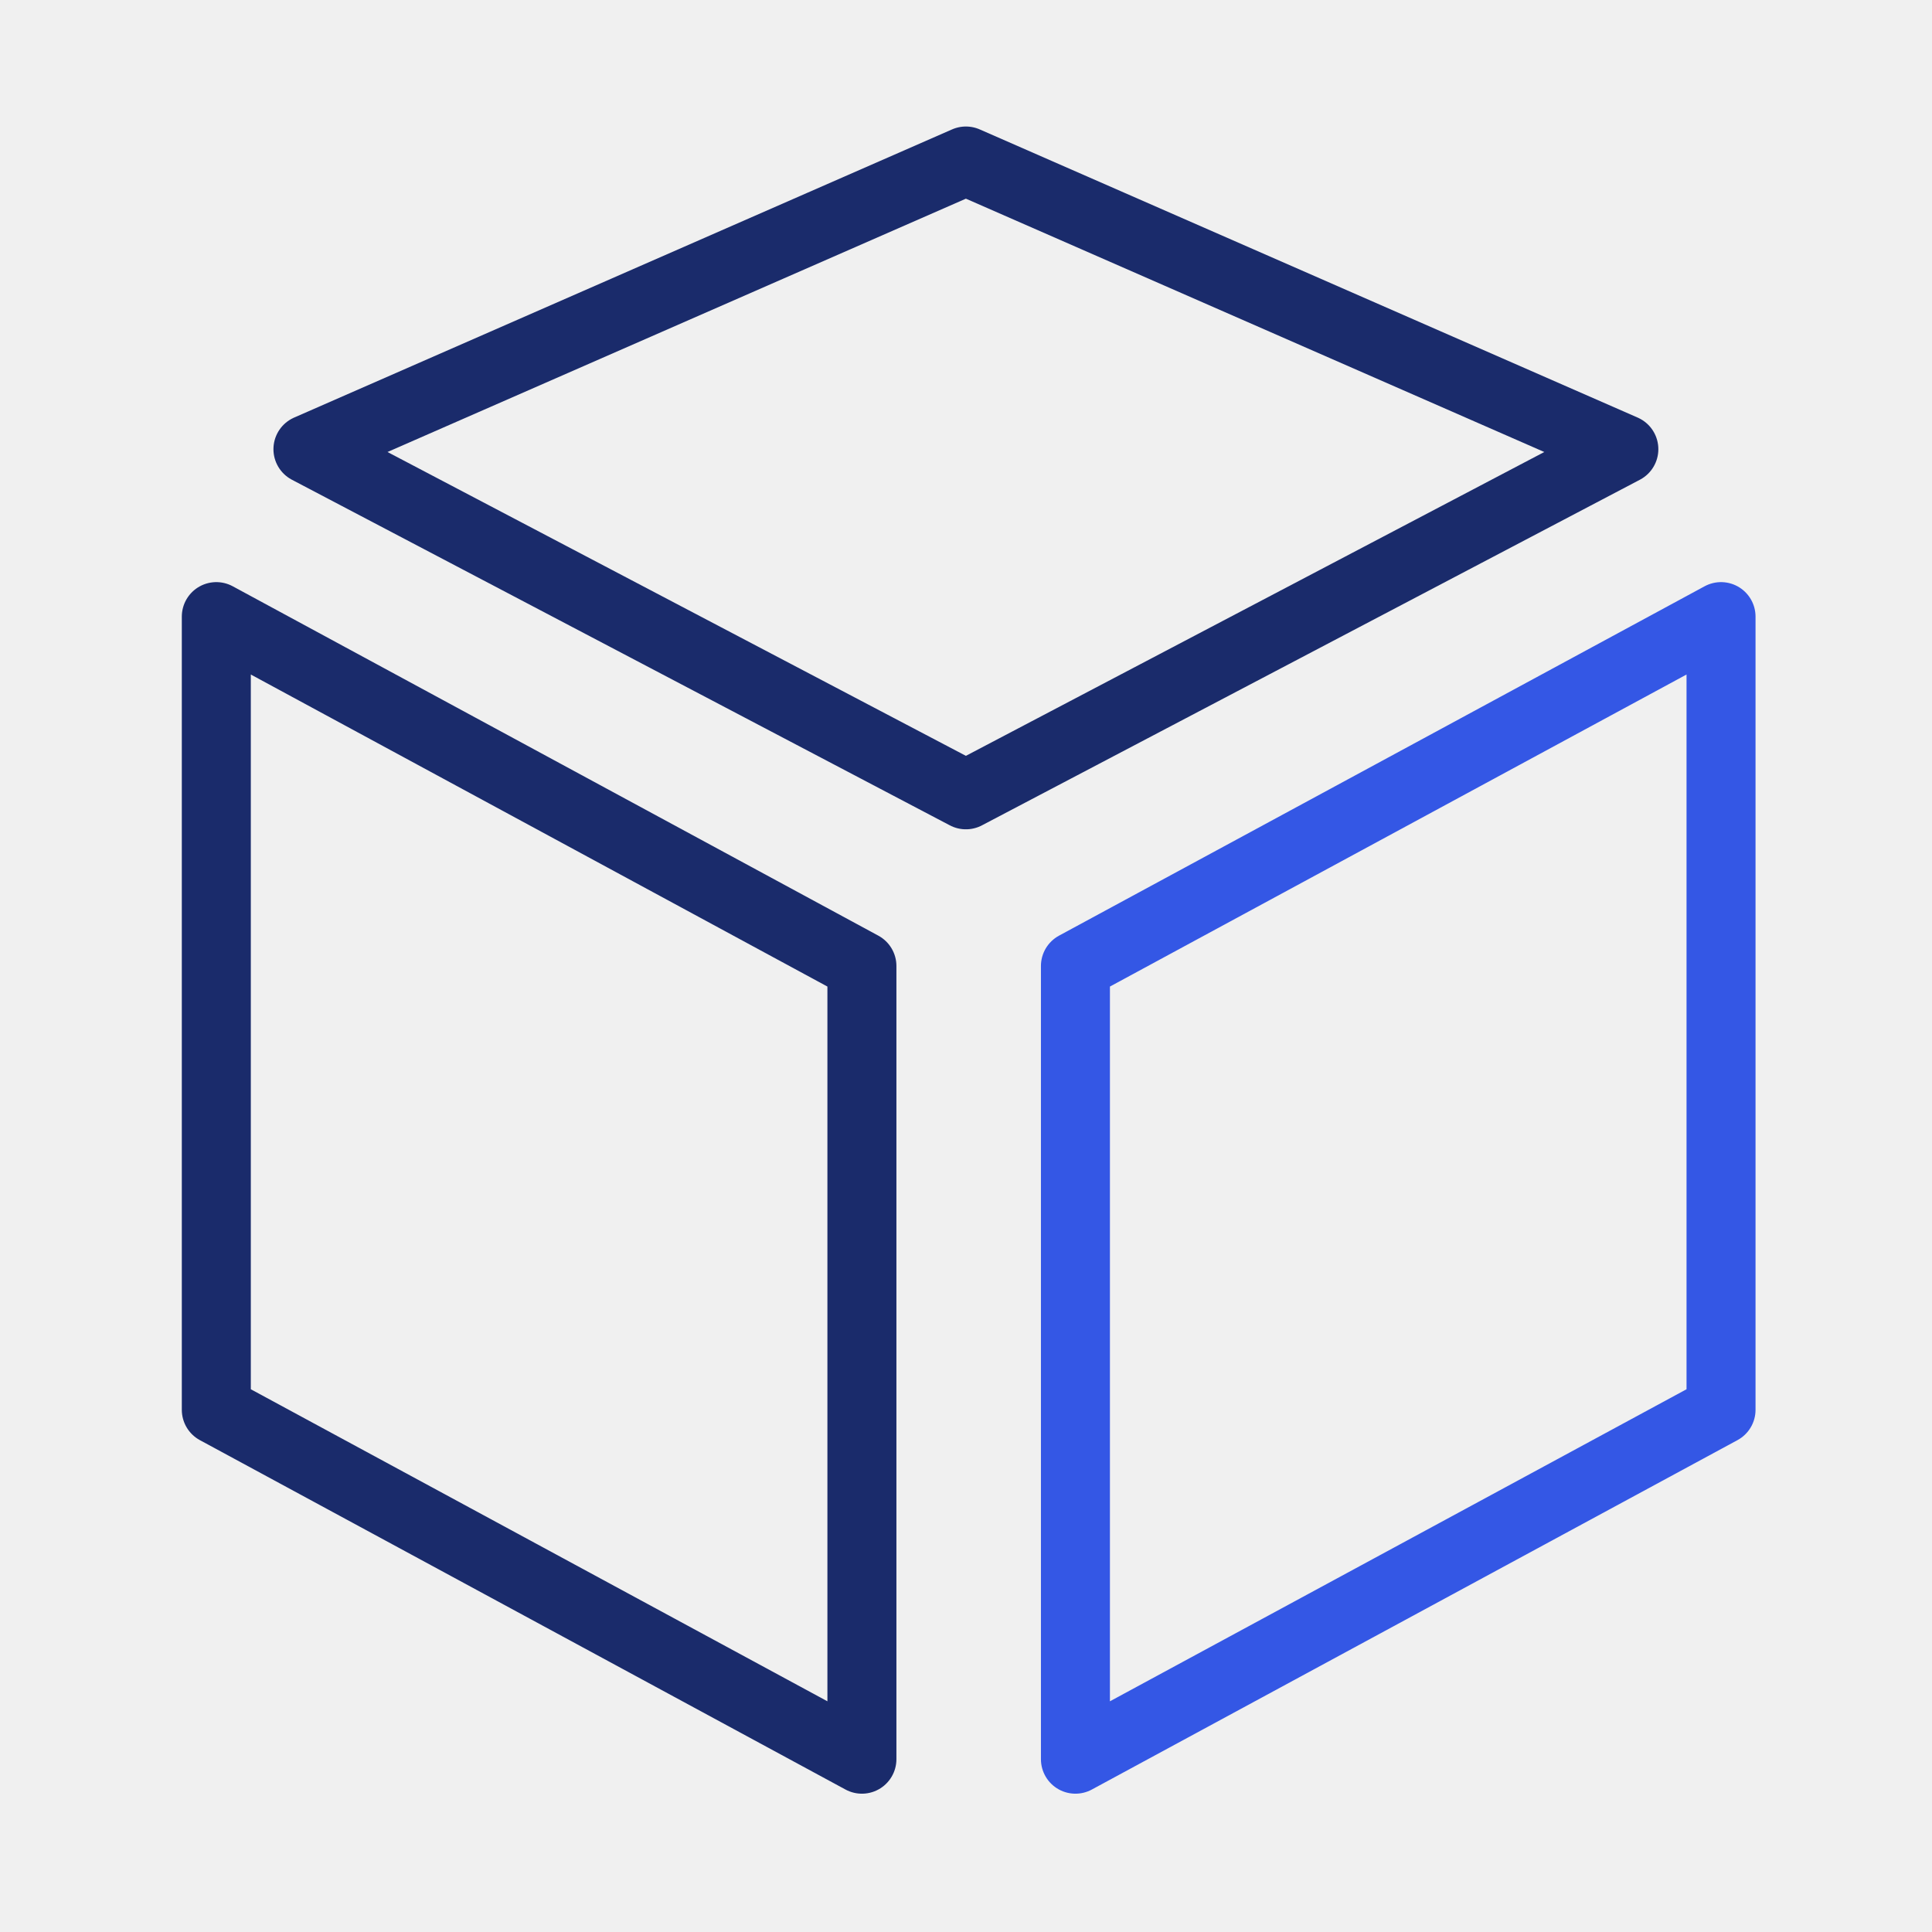
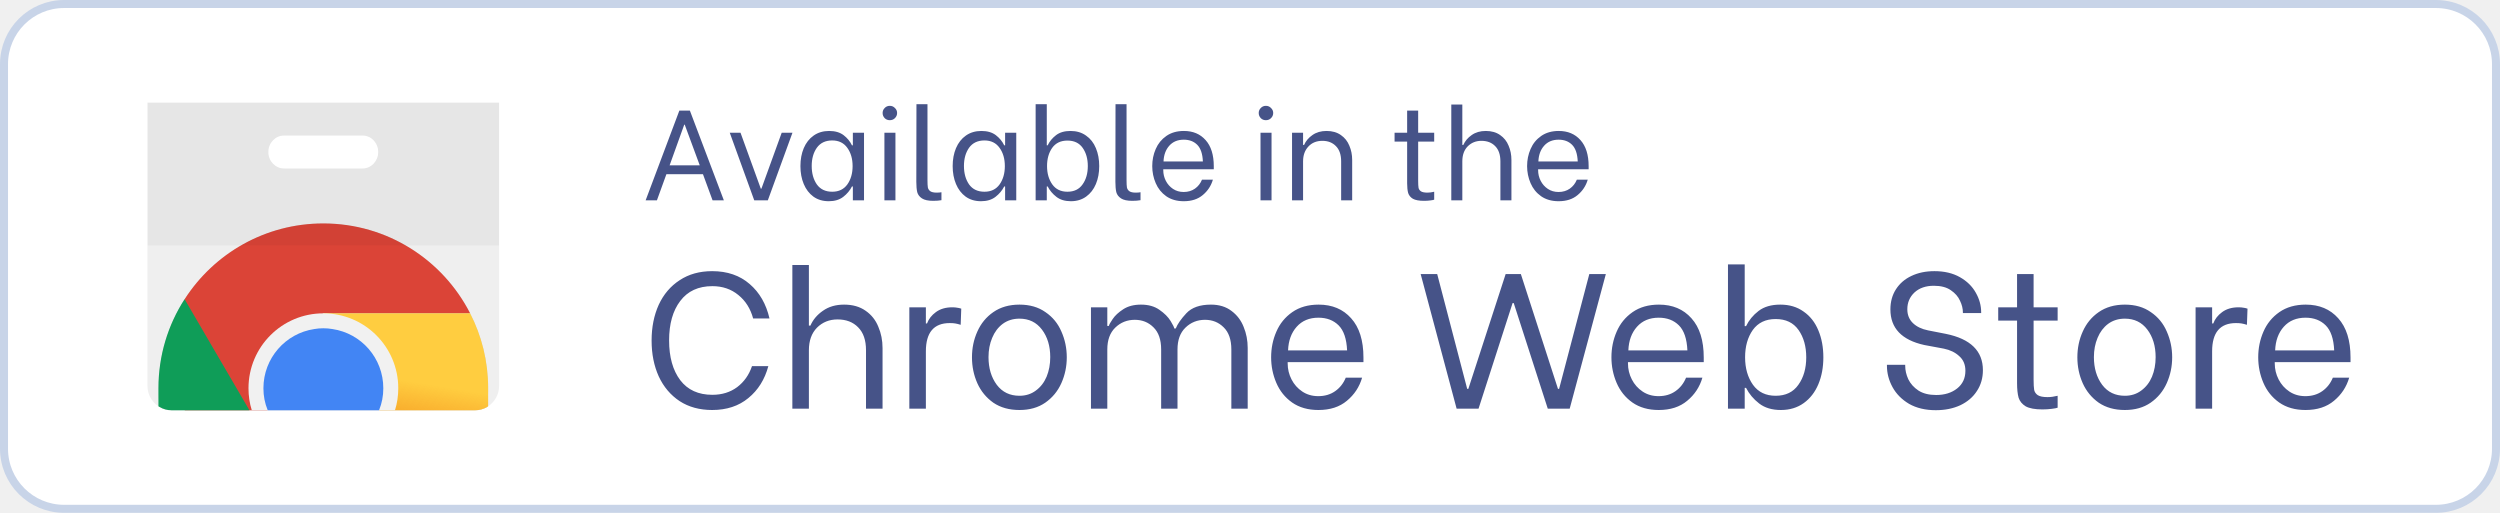
- <svg xmlns="http://www.w3.org/2000/svg" width="56" height="56" viewBox="0 0 56 56" fill="none">
-   <path d="M6.27 17.873V40.864L24.983 50.991V28L6.27 17.873Z" stroke="#1A2B6B" stroke-width="2" stroke-miterlimit="10" stroke-linecap="round" stroke-linejoin="round" />
-   <path d="M49.885 17.873V40.864L31.172 50.991V28L49.885 17.873Z" stroke="#3457E5" stroke-width="2" stroke-miterlimit="10" stroke-linecap="round" stroke-linejoin="round" />
-   <path d="M27.997 4.667L8.926 13.02L27.997 23.038L47.068 13.02L27.997 4.667Z" stroke="#1A2B6B" stroke-width="2" stroke-miterlimit="10" stroke-linecap="round" stroke-linejoin="round" />
+ <svg xmlns="http://www.w3.org/2000/svg" width="312" height="64" viewBox="0 0 312 64" fill="none">
+   <rect x="0.5" y="0.5" width="311" height="63" rx="7.5" fill="white" stroke="#C8D4E8" />
+   <path fill-rule="evenodd" clip-rule="evenodd" d="M18.402 12.8V48.169C18.402 49.225 18.951 50.158 19.774 50.706C19.815 50.734 19.856 50.761 19.911 50.789C20.35 51.049 20.857 51.2 21.406 51.2H59.298C59.833 51.2 60.341 51.049 60.779 50.802C60.821 50.775 60.862 50.747 60.917 50.706C61.739 50.171 62.288 49.225 62.288 48.169V12.8H18.402ZM35.449 16.914H45.255C46.338 16.914 47.202 17.833 47.202 18.971C47.202 20.11 46.325 21.029 45.255 21.029H35.449C34.366 21.029 33.488 20.11 33.488 18.971C33.488 17.833 34.366 16.914 35.449 16.914Z" fill="#EFEFEF" />
+   <path fill-rule="evenodd" clip-rule="evenodd" d="M60.924 48.457C60.924 49.253 60.883 50.034 60.787 50.802C60.348 51.049 59.841 51.2 59.306 51.2H21.413C20.865 51.2 20.357 51.049 19.918 50.789C19.822 50.021 19.781 49.253 19.781 48.457C19.781 44.357 20.974 40.544 23.045 37.335L23.059 37.321C26.721 31.643 33.098 27.886 40.353 27.886C48.348 27.886 55.274 32.439 58.675 39.104C60.115 41.902 60.924 45.083 60.924 48.457Z" fill="#D8D8D8" />
+   <path d="M58.671 39.104H40.348L39.224 41.065L33.395 51.159L33.382 51.173L33.368 51.2H23.055V37.321C26.716 31.643 33.093 27.886 40.348 27.886C48.344 27.886 55.27 32.439 58.671 39.104Z" fill="#DB4437" />
+   <path d="M31.129 51.2H21.405C20.857 51.2 20.349 51.049 19.911 50.789C19.856 50.761 19.815 50.734 19.773 50.706V48.457C19.773 44.357 20.967 40.544 23.037 37.335L23.051 37.362L31.129 51.2Z" fill="#0F9D58" />
+   <path d="M60.919 48.457V50.706C60.864 50.747 60.823 50.775 60.782 50.802C60.343 51.049 59.836 51.2 59.301 51.2H47.342L47.315 51.186V51.173L41.486 41.065L40.348 39.104H58.67C60.11 41.902 60.919 45.083 60.919 48.457Z" fill="#FFCD40" />
+   <path d="M60.919 48.457V50.706C60.864 50.747 60.823 50.775 60.782 50.802C60.343 51.049 59.836 51.2 59.301 51.2H47.342L47.315 51.186V51.173L41.486 41.065L40.348 39.104H58.67C60.11 41.902 60.919 45.083 60.919 48.457Z" fill="url(#paint0_linear_1986_6116)" />
+   <path d="M49.704 48.457C49.704 49.403 49.567 50.336 49.293 51.2H31.423C31.149 50.336 31.012 49.403 31.012 48.457C31.012 43.287 35.195 39.104 40.351 39.104C45.521 39.104 49.704 43.287 49.704 48.457Z" fill="#F1F1F1" />
+   <path d="M47.837 48.457C47.837 49.417 47.659 50.336 47.316 51.173V51.186C47.316 51.186 47.316 51.186 47.302 51.2H33.41C33.396 51.186 33.382 51.186 33.382 51.173L33.396 51.159C33.053 50.322 32.875 49.417 32.875 48.457C32.875 44.699 35.632 41.6 39.225 41.065C39.595 40.997 39.965 40.969 40.349 40.969C40.733 40.969 41.117 40.997 41.488 41.065C45.094 41.6 47.837 44.699 47.837 48.457Z" fill="#4285F4" />
+   <mask id="mask0_1986_6116" style="mask-type:alpha" maskUnits="userSpaceOnUse" x="18" y="12" width="45" height="40">
+     <path fill-rule="evenodd" clip-rule="evenodd" d="M18.402 12.8V48.169C18.402 49.829 19.76 51.2 21.406 51.2H59.312C60.958 51.2 62.302 49.829 62.302 48.169V12.8H18.402ZM33.488 18.971C33.488 17.833 34.366 16.914 35.449 16.914H45.241C46.338 16.914 47.202 17.833 47.202 18.971C47.202 20.11 46.325 21.029 45.255 21.029H35.463C34.366 21.029 33.488 20.11 33.488 18.971Z" fill="white" />
+   </mask>
+   <g mask="url(#mask0_1986_6116)">
+     <path fill-rule="evenodd" clip-rule="evenodd" d="M18.406 12.8H62.292V30.629H18.406V12.8Z" fill="black" fill-opacity="0.04" />
+   </g>
+   <path d="M87.728 21.736H83.168L81.984 25H80.576L84.784 13.8H86.096L90.336 25H88.928L87.728 21.736ZM87.328 20.632L85.456 15.56H85.392L83.568 20.632H87.328ZM91.075 16.568H92.418L94.947 23.544H95.026L97.555 16.568H98.898L95.826 25H94.13L91.075 16.568ZM103.429 25.112C102.682 25.112 102.042 24.92 101.509 24.536C100.986 24.152 100.586 23.629 100.309 22.968C100.031 22.307 99.893 21.56 99.893 20.728C99.893 19.896 100.031 19.149 100.309 18.488C100.597 17.816 101.007 17.293 101.541 16.92C102.085 16.536 102.73 16.344 103.477 16.344C104.223 16.344 104.826 16.52 105.285 16.872C105.743 17.224 106.09 17.645 106.325 18.136H106.437V16.568H107.829V25H106.437V23.272H106.325C106.069 23.773 105.706 24.205 105.237 24.568C104.767 24.931 104.165 25.112 103.429 25.112ZM103.861 23.928C104.682 23.928 105.311 23.624 105.749 23.016C106.186 22.397 106.405 21.635 106.405 20.728C106.405 19.821 106.186 19.064 105.749 18.456C105.311 17.837 104.682 17.528 103.861 17.528C103.018 17.528 102.378 17.832 101.941 18.44C101.514 19.048 101.301 19.805 101.301 20.712C101.301 21.629 101.514 22.397 101.941 23.016C102.378 23.624 103.018 23.928 103.861 23.928ZM110.375 16.568H111.751V25H110.375V16.568ZM111.047 15C110.791 15 110.577 14.915 110.407 14.744C110.236 14.563 110.151 14.349 110.151 14.104C110.151 13.859 110.236 13.651 110.407 13.48C110.577 13.299 110.791 13.208 111.047 13.208C111.303 13.208 111.516 13.299 111.687 13.48C111.868 13.651 111.959 13.859 111.959 14.104C111.959 14.349 111.868 14.563 111.687 14.744C111.516 14.915 111.303 15 111.047 15ZM116.469 25.064C115.84 25.064 115.371 24.963 115.061 24.76C114.752 24.557 114.555 24.296 114.469 23.976C114.395 23.645 114.357 23.219 114.357 22.696L114.373 13H115.749V22.488C115.749 22.893 115.765 23.197 115.797 23.4C115.84 23.592 115.941 23.747 116.101 23.864C116.272 23.981 116.539 24.04 116.901 24.04C117.125 24.04 117.323 24.024 117.493 23.992V24.984C117.205 25.037 116.864 25.064 116.469 25.064ZM122.429 25.112C121.682 25.112 121.042 24.92 120.509 24.536C119.986 24.152 119.586 23.629 119.309 22.968C119.031 22.307 118.893 21.56 118.893 20.728C118.893 19.896 119.031 19.149 119.309 18.488C119.597 17.816 120.007 17.293 120.541 16.92C121.085 16.536 121.73 16.344 122.477 16.344C123.223 16.344 123.826 16.52 124.285 16.872C124.743 17.224 125.09 17.645 125.325 18.136H125.437V16.568H126.829V25H125.437V23.272H125.325C125.069 23.773 124.706 24.205 124.237 24.568C123.767 24.931 123.165 25.112 122.429 25.112ZM122.861 23.928C123.682 23.928 124.311 23.624 124.749 23.016C125.186 22.397 125.405 21.635 125.405 20.728C125.405 19.821 125.186 19.064 124.749 18.456C124.311 17.837 123.682 17.528 122.861 17.528C122.018 17.528 121.378 17.832 120.941 18.44C120.514 19.048 120.301 19.805 120.301 20.712C120.301 21.629 120.514 22.397 120.941 23.016C121.378 23.624 122.018 23.928 122.861 23.928ZM133.647 25.112C132.911 25.112 132.308 24.931 131.839 24.568C131.369 24.205 131.007 23.773 130.751 23.272H130.639V25H129.247V13H130.639V18.136H130.751C130.985 17.645 131.332 17.224 131.791 16.872C132.249 16.52 132.852 16.344 133.599 16.344C134.356 16.344 135.001 16.536 135.535 16.92C136.079 17.293 136.489 17.816 136.767 18.488C137.044 19.149 137.183 19.896 137.183 20.728C137.183 21.56 137.044 22.307 136.767 22.968C136.489 23.629 136.084 24.152 135.551 24.536C135.017 24.92 134.383 25.112 133.647 25.112ZM133.215 23.928C134.047 23.928 134.676 23.624 135.103 23.016C135.54 22.408 135.759 21.645 135.759 20.728C135.759 19.821 135.545 19.064 135.119 18.456C134.692 17.848 134.057 17.544 133.215 17.544C132.383 17.544 131.748 17.848 131.311 18.456C130.884 19.064 130.671 19.821 130.671 20.728C130.671 21.635 130.889 22.397 131.327 23.016C131.764 23.624 132.393 23.928 133.215 23.928ZM141.313 25.064C140.684 25.064 140.214 24.963 139.905 24.76C139.596 24.557 139.398 24.296 139.313 23.976C139.238 23.645 139.201 23.219 139.201 22.696L139.217 13H140.593V22.488C140.593 22.893 140.609 23.197 140.641 23.4C140.684 23.592 140.785 23.747 140.945 23.864C141.116 23.981 141.382 24.04 141.745 24.04C141.969 24.04 142.166 24.024 142.337 23.992V24.984C142.049 25.037 141.708 25.064 141.313 25.064ZM147.736 25.112C146.872 25.112 146.142 24.904 145.544 24.488C144.958 24.072 144.52 23.528 144.232 22.856C143.944 22.184 143.8 21.475 143.8 20.728C143.8 19.971 143.944 19.261 144.232 18.6C144.52 17.928 144.963 17.384 145.56 16.968C146.158 16.552 146.888 16.344 147.752 16.344C148.883 16.344 149.784 16.723 150.456 17.48C151.139 18.237 151.48 19.325 151.48 20.744V21.128H145.176V21.24C145.176 21.709 145.283 22.152 145.496 22.568C145.71 22.984 146.008 23.32 146.392 23.576C146.776 23.832 147.219 23.96 147.72 23.96C148.264 23.96 148.734 23.821 149.128 23.544C149.523 23.267 149.816 22.893 150.008 22.424H151.368C151.144 23.192 150.723 23.832 150.104 24.344C149.496 24.856 148.707 25.112 147.736 25.112ZM150.12 20.152C150.078 19.192 149.843 18.499 149.416 18.072C148.99 17.645 148.43 17.432 147.736 17.432C146.979 17.432 146.376 17.683 145.928 18.184C145.48 18.685 145.24 19.341 145.208 20.152H150.12ZM157.312 16.568H158.688V25H157.312V16.568ZM157.984 15C157.728 15 157.515 14.915 157.344 14.744C157.173 14.563 157.088 14.349 157.088 14.104C157.088 13.859 157.173 13.651 157.344 13.48C157.515 13.299 157.728 13.208 157.984 13.208C158.24 13.208 158.453 13.299 158.624 13.48C158.805 13.651 158.896 13.859 158.896 14.104C158.896 14.349 158.805 14.563 158.624 14.744C158.453 14.915 158.24 15 157.984 15ZM161.247 16.568H162.623V18.088H162.751C162.964 17.597 163.311 17.187 163.791 16.856C164.271 16.515 164.858 16.344 165.551 16.344C166.266 16.344 166.863 16.515 167.343 16.856C167.823 17.187 168.175 17.629 168.399 18.184C168.634 18.728 168.751 19.32 168.751 19.96V25H167.375V20.136C167.375 19.304 167.156 18.669 166.719 18.232C166.292 17.795 165.732 17.576 165.039 17.576C164.303 17.576 163.716 17.816 163.279 18.296C162.842 18.765 162.623 19.379 162.623 20.136V25H161.247V16.568ZM176.987 17.672V22.568C176.987 22.963 177.003 23.256 177.035 23.448C177.078 23.629 177.179 23.773 177.339 23.88C177.51 23.987 177.782 24.04 178.155 24.04C178.411 24.04 178.689 24.003 178.987 23.928V24.92C178.913 24.952 178.747 24.984 178.491 25.016C178.246 25.048 177.99 25.064 177.723 25.064C177.105 25.064 176.641 24.979 176.331 24.808C176.033 24.627 175.835 24.387 175.739 24.088C175.654 23.779 175.611 23.373 175.611 22.872V17.672H174.043V16.568H175.611V13.8H176.987V16.568H178.987V17.672H176.987ZM181.122 13.048H182.498V18.088H182.626C182.839 17.597 183.186 17.187 183.666 16.856C184.146 16.515 184.733 16.344 185.426 16.344C186.141 16.344 186.738 16.515 187.218 16.856C187.698 17.187 188.05 17.629 188.274 18.184C188.509 18.728 188.626 19.32 188.626 19.96V25H187.25V20.136C187.25 19.304 187.031 18.669 186.594 18.232C186.167 17.795 185.597 17.576 184.882 17.576C184.199 17.576 183.629 17.805 183.17 18.264C182.722 18.723 182.498 19.347 182.498 20.136V25H181.122V13.048ZM194.518 25.112C193.654 25.112 192.923 24.904 192.326 24.488C191.739 24.072 191.302 23.528 191.014 22.856C190.726 22.184 190.582 21.475 190.582 20.728C190.582 19.971 190.726 19.261 191.014 18.6C191.302 17.928 191.744 17.384 192.342 16.968C192.939 16.552 193.67 16.344 194.534 16.344C195.664 16.344 196.566 16.723 197.238 17.48C197.92 18.237 198.262 19.325 198.262 20.744V21.128H191.958V21.24C191.958 21.709 192.064 22.152 192.278 22.568C192.491 22.984 192.79 23.32 193.174 23.576C193.558 23.832 194 23.96 194.502 23.96C195.046 23.96 195.515 23.821 195.91 23.544C196.304 23.267 196.598 22.893 196.79 22.424H198.15C197.926 23.192 197.504 23.832 196.886 24.344C196.278 24.856 195.488 25.112 194.518 25.112ZM196.902 20.152C196.859 19.192 196.624 18.499 196.198 18.072C195.771 17.645 195.211 17.432 194.518 17.432C193.76 17.432 193.158 17.683 192.71 18.184C192.262 18.685 192.022 19.341 191.99 20.152H196.902Z" fill="#465388" />
+   <path d="M88.88 51.168C87.312 51.168 85.96 50.8 84.824 50.064C83.688 49.312 82.816 48.28 82.208 46.968C81.616 45.656 81.32 44.168 81.32 42.504C81.32 40.84 81.616 39.352 82.208 38.04C82.816 36.728 83.688 35.704 84.824 34.968C85.96 34.216 87.312 33.84 88.88 33.84C90.768 33.84 92.328 34.376 93.56 35.448C94.792 36.504 95.616 37.936 96.032 39.744H93.992C93.656 38.512 93.04 37.536 92.144 36.816C91.248 36.08 90.168 35.712 88.904 35.712C87.16 35.712 85.824 36.328 84.896 37.56C83.968 38.776 83.504 40.416 83.504 42.48C83.504 44.56 83.968 46.216 84.896 47.448C85.824 48.664 87.16 49.272 88.904 49.272C90.104 49.272 91.136 48.952 92 48.312C92.864 47.656 93.48 46.784 93.848 45.696H95.888C95.44 47.36 94.608 48.688 93.392 49.68C92.192 50.672 90.688 51.168 88.88 51.168ZM98.886 33.072H100.95V40.632H101.142C101.462 39.896 101.982 39.28 102.702 38.784C103.422 38.272 104.302 38.016 105.342 38.016C106.414 38.016 107.31 38.272 108.03 38.784C108.75 39.28 109.278 39.944 109.614 40.776C109.966 41.592 110.142 42.48 110.142 43.44V51H108.078V43.704C108.078 42.456 107.75 41.504 107.094 40.848C106.454 40.192 105.598 39.864 104.526 39.864C103.502 39.864 102.646 40.208 101.958 40.896C101.286 41.584 100.95 42.52 100.95 43.704V51H98.886V33.072ZM113.485 38.352H115.549V40.368H115.693C115.901 39.808 116.269 39.336 116.797 38.952C117.341 38.552 118.021 38.352 118.837 38.352C119.093 38.352 119.293 38.368 119.437 38.4C119.597 38.416 119.773 38.456 119.965 38.52L119.893 40.536C119.637 40.456 119.413 40.4 119.221 40.368C119.045 40.336 118.813 40.32 118.525 40.32C116.541 40.32 115.549 41.496 115.549 43.848V51H113.485V38.352ZM127.23 51.168C125.95 51.168 124.862 50.864 123.966 50.256C123.086 49.632 122.422 48.824 121.974 47.832C121.526 46.824 121.302 45.744 121.302 44.592C121.302 43.44 121.526 42.368 121.974 41.376C122.422 40.368 123.086 39.56 123.966 38.952C124.862 38.328 125.95 38.016 127.23 38.016C128.51 38.016 129.59 38.328 130.47 38.952C131.366 39.56 132.03 40.368 132.462 41.376C132.91 42.384 133.134 43.456 133.134 44.592C133.134 45.728 132.91 46.8 132.462 47.808C132.014 48.816 131.342 49.632 130.446 50.256C129.566 50.864 128.494 51.168 127.23 51.168ZM127.23 49.392C128.014 49.392 128.694 49.176 129.27 48.744C129.862 48.312 130.31 47.736 130.614 47.016C130.918 46.28 131.07 45.464 131.07 44.568C131.07 43.192 130.726 42.048 130.038 41.136C129.35 40.224 128.414 39.768 127.23 39.768C126.43 39.768 125.734 39.984 125.142 40.416C124.566 40.848 124.126 41.432 123.822 42.168C123.518 42.888 123.366 43.688 123.366 44.568C123.366 45.944 123.71 47.096 124.398 48.024C125.086 48.936 126.03 49.392 127.23 49.392ZM136.152 38.352H138.192V40.68H138.384C138.416 40.52 138.576 40.232 138.864 39.816C139.152 39.384 139.592 38.976 140.184 38.592C140.776 38.208 141.512 38.016 142.392 38.016C143.32 38.016 144.088 38.232 144.696 38.664C145.32 39.096 145.784 39.56 146.088 40.056C146.392 40.552 146.544 40.864 146.544 40.992H146.736C146.96 40.432 147.4 39.8 148.056 39.096C148.728 38.376 149.752 38.016 151.128 38.016C152.152 38.016 153.008 38.28 153.696 38.808C154.384 39.32 154.888 39.984 155.208 40.8C155.544 41.616 155.712 42.488 155.712 43.416V51H153.672V43.608C153.672 42.392 153.352 41.472 152.712 40.848C152.088 40.224 151.312 39.912 150.384 39.912C149.424 39.912 148.608 40.24 147.936 40.896C147.28 41.536 146.952 42.44 146.952 43.608V51H144.912V43.608C144.912 42.392 144.592 41.472 143.952 40.848C143.328 40.224 142.552 39.912 141.624 39.912C140.664 39.912 139.848 40.24 139.176 40.896C138.52 41.536 138.192 42.44 138.192 43.608V51H136.152V38.352ZM164.542 51.168C163.246 51.168 162.15 50.856 161.254 50.232C160.374 49.608 159.718 48.792 159.286 47.784C158.854 46.776 158.638 45.712 158.638 44.592C158.638 43.456 158.854 42.392 159.286 41.4C159.718 40.392 160.382 39.576 161.278 38.952C162.174 38.328 163.27 38.016 164.566 38.016C166.262 38.016 167.614 38.584 168.622 39.72C169.646 40.856 170.158 42.488 170.158 44.616V45.192H160.702V45.36C160.702 46.064 160.862 46.728 161.182 47.352C161.502 47.976 161.95 48.48 162.526 48.864C163.102 49.248 163.766 49.44 164.518 49.44C165.334 49.44 166.038 49.232 166.63 48.816C167.222 48.4 167.662 47.84 167.95 47.136H169.99C169.654 48.288 169.022 49.248 168.094 50.016C167.182 50.784 165.998 51.168 164.542 51.168ZM168.118 43.728C168.054 42.288 167.702 41.248 167.062 40.608C166.422 39.968 165.582 39.648 164.542 39.648C163.406 39.648 162.502 40.024 161.83 40.776C161.158 41.528 160.798 42.512 160.75 43.728H168.118ZM177.298 34.2H179.362L183.105 48.528H183.25L187.906 34.2H189.802L194.434 48.528H194.578L198.346 34.2H200.41L195.898 51H193.162L188.914 37.824H188.77L184.522 51H181.786L177.298 34.2ZM207.011 51.168C205.715 51.168 204.619 50.856 203.723 50.232C202.843 49.608 202.187 48.792 201.755 47.784C201.323 46.776 201.107 45.712 201.107 44.592C201.107 43.456 201.323 42.392 201.755 41.4C202.187 40.392 202.851 39.576 203.747 38.952C204.643 38.328 205.739 38.016 207.035 38.016C208.731 38.016 210.083 38.584 211.091 39.72C212.115 40.856 212.627 42.488 212.627 44.616V45.192H203.171V45.36C203.171 46.064 203.331 46.728 203.651 47.352C203.971 47.976 204.419 48.48 204.995 48.864C205.571 49.248 206.235 49.44 206.987 49.44C207.803 49.44 208.507 49.232 209.099 48.816C209.691 48.4 210.131 47.84 210.419 47.136H212.459C212.123 48.288 211.491 49.248 210.563 50.016C209.651 50.784 208.467 51.168 207.011 51.168ZM210.587 43.728C210.523 42.288 210.171 41.248 209.531 40.608C208.891 39.968 208.051 39.648 207.011 39.648C205.875 39.648 204.971 40.024 204.299 40.776C203.627 41.528 203.267 42.512 203.219 43.728H210.587ZM222.251 51.168C221.147 51.168 220.243 50.896 219.539 50.352C218.835 49.808 218.291 49.16 217.907 48.408H217.739V51H215.651V33H217.739V40.704H217.907C218.259 39.968 218.779 39.336 219.467 38.808C220.155 38.28 221.059 38.016 222.179 38.016C223.315 38.016 224.283 38.304 225.083 38.88C225.899 39.44 226.515 40.224 226.931 41.232C227.347 42.224 227.555 43.344 227.555 44.592C227.555 45.84 227.347 46.96 226.931 47.952C226.515 48.944 225.907 49.728 225.107 50.304C224.307 50.88 223.355 51.168 222.251 51.168ZM221.603 49.392C222.851 49.392 223.795 48.936 224.435 48.024C225.091 47.112 225.419 45.968 225.419 44.592C225.419 43.232 225.099 42.096 224.459 41.184C223.819 40.272 222.867 39.816 221.603 39.816C220.355 39.816 219.403 40.272 218.747 41.184C218.107 42.096 217.787 43.232 217.787 44.592C217.787 45.952 218.115 47.096 218.771 48.024C219.427 48.936 220.371 49.392 221.603 49.392ZM241.586 51.192C240.29 51.192 239.178 50.928 238.25 50.4C237.338 49.856 236.65 49.16 236.186 48.312C235.722 47.464 235.49 46.576 235.49 45.648V45.528H237.77V45.648C237.77 46.208 237.898 46.768 238.154 47.328C238.426 47.888 238.85 48.36 239.426 48.744C240.002 49.112 240.738 49.296 241.634 49.296C242.69 49.296 243.562 49.024 244.25 48.48C244.938 47.936 245.282 47.2 245.282 46.272C245.282 45.504 245.026 44.896 244.514 44.448C244.018 43.984 243.378 43.672 242.594 43.512L240.146 43.056C237.33 42.432 235.922 40.952 235.922 38.616C235.922 37.656 236.154 36.816 236.618 36.096C237.082 35.376 237.722 34.824 238.538 34.44C239.37 34.04 240.33 33.84 241.418 33.84C242.65 33.84 243.706 34.088 244.586 34.584C245.466 35.08 246.13 35.728 246.578 36.528C247.026 37.312 247.25 38.128 247.25 38.976V39.072H244.97V39C244.97 38.52 244.85 38.032 244.61 37.536C244.386 37.024 244.002 36.584 243.458 36.216C242.93 35.848 242.226 35.664 241.346 35.664C240.338 35.664 239.53 35.944 238.922 36.504C238.33 37.064 238.034 37.76 238.034 38.592C238.034 39.296 238.266 39.872 238.73 40.32C239.194 40.768 239.826 41.072 240.626 41.232L242.834 41.664C245.922 42.288 247.466 43.8 247.466 46.2C247.466 47.176 247.218 48.04 246.722 48.792C246.242 49.544 245.554 50.136 244.658 50.568C243.762 50.984 242.738 51.192 241.586 51.192ZM253.793 40.008V47.352C253.793 47.944 253.817 48.384 253.865 48.672C253.929 48.944 254.081 49.16 254.321 49.32C254.577 49.48 254.985 49.56 255.545 49.56C255.929 49.56 256.345 49.504 256.793 49.392V50.88C256.681 50.928 256.433 50.976 256.049 51.024C255.681 51.072 255.297 51.096 254.897 51.096C253.969 51.096 253.273 50.968 252.809 50.712C252.361 50.44 252.065 50.08 251.921 49.632C251.793 49.168 251.729 48.56 251.729 47.808V40.008H249.377V38.352H251.729V34.2H253.793V38.352H256.793V40.008H253.793ZM265.183 51.168C263.903 51.168 262.815 50.864 261.919 50.256C261.039 49.632 260.375 48.824 259.927 47.832C259.479 46.824 259.255 45.744 259.255 44.592C259.255 43.44 259.479 42.368 259.927 41.376C260.375 40.368 261.039 39.56 261.919 38.952C262.815 38.328 263.903 38.016 265.183 38.016C266.463 38.016 267.543 38.328 268.423 38.952C269.319 39.56 269.983 40.368 270.415 41.376C270.863 42.384 271.087 43.456 271.087 44.592C271.087 45.728 270.863 46.8 270.415 47.808C269.967 48.816 269.295 49.632 268.399 50.256C267.519 50.864 266.447 51.168 265.183 51.168ZM265.183 49.392C265.967 49.392 266.647 49.176 267.223 48.744C267.815 48.312 268.263 47.736 268.567 47.016C268.871 46.28 269.023 45.464 269.023 44.568C269.023 43.192 268.679 42.048 267.991 41.136C267.303 40.224 266.367 39.768 265.183 39.768C264.383 39.768 263.687 39.984 263.095 40.416C262.519 40.848 262.079 41.432 261.775 42.168C261.471 42.888 261.319 43.688 261.319 44.568C261.319 45.944 261.663 47.096 262.351 48.024C263.039 48.936 263.983 49.392 265.183 49.392ZM274.009 38.352H276.073V40.368H276.217C276.425 39.808 276.793 39.336 277.321 38.952C277.865 38.552 278.545 38.352 279.361 38.352C279.617 38.352 279.817 38.368 279.961 38.4C280.121 38.416 280.297 38.456 280.489 38.52L280.417 40.536C280.161 40.456 279.937 40.4 279.745 40.368C279.569 40.336 279.337 40.32 279.049 40.32C277.065 40.32 276.073 41.496 276.073 43.848V51H274.009V38.352ZM287.73 51.168C286.434 51.168 285.338 50.856 284.442 50.232C283.562 49.608 282.906 48.792 282.474 47.784C282.042 46.776 281.826 45.712 281.826 44.592C281.826 43.456 282.042 42.392 282.474 41.4C282.906 40.392 283.57 39.576 284.466 38.952C285.362 38.328 286.458 38.016 287.754 38.016C289.45 38.016 290.802 38.584 291.81 39.72C292.834 40.856 293.346 42.488 293.346 44.616V45.192H283.89V45.36C283.89 46.064 284.05 46.728 284.37 47.352C284.69 47.976 285.138 48.48 285.714 48.864C286.29 49.248 286.954 49.44 287.706 49.44C288.522 49.44 289.226 49.232 289.818 48.816C290.41 48.4 290.85 47.84 291.138 47.136H293.178C292.842 48.288 292.21 49.248 291.282 50.016C290.37 50.784 289.186 51.168 287.73 51.168ZM291.306 43.728C291.242 42.288 290.89 41.248 290.25 40.608C289.61 39.968 288.77 39.648 287.73 39.648C286.594 39.648 285.69 40.024 285.018 40.776C284.346 41.528 283.986 42.512 283.938 43.728H291.306Z" fill="#465388" />
+   <defs>
+     <linearGradient id="paint0_linear_1986_6116" x1="49.559" y1="51.429" x2="50.558" y2="45.368" gradientUnits="userSpaceOnUse">
+       <stop stop-color="#EA6100" stop-opacity="0.3" />
+       <stop offset="0.66" stop-color="#EA6100" stop-opacity="0" />
+     </linearGradient>
+   </defs>
</svg>
